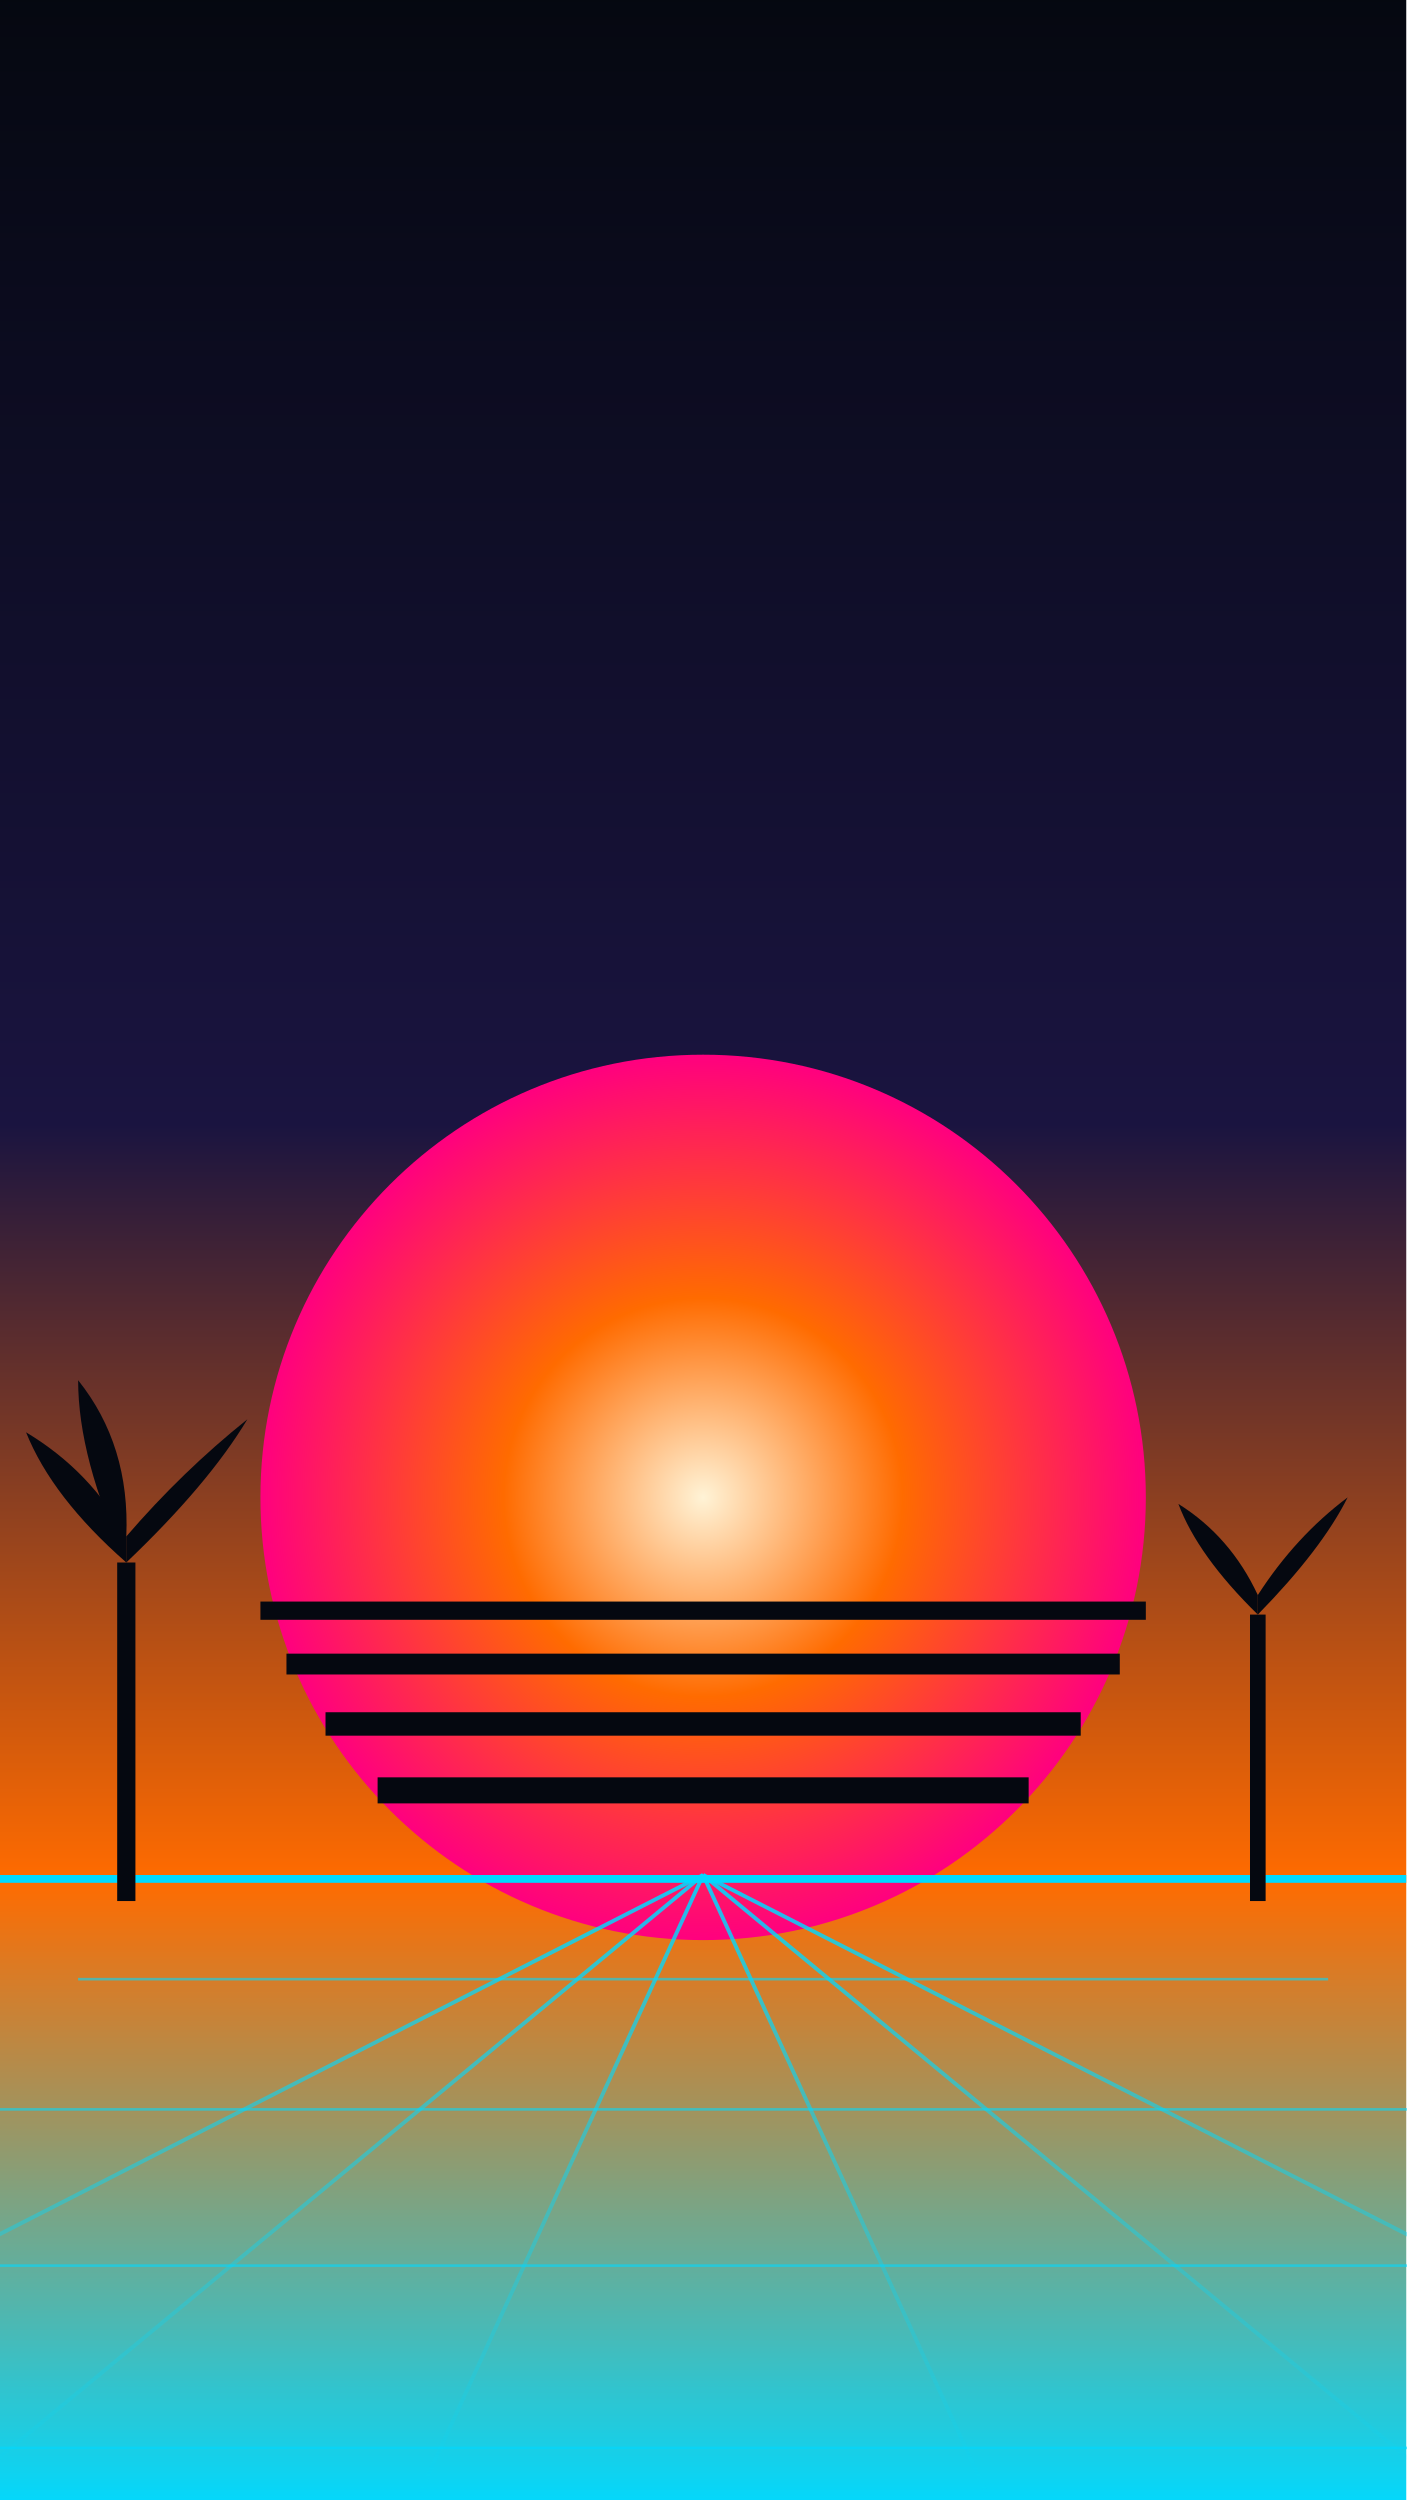
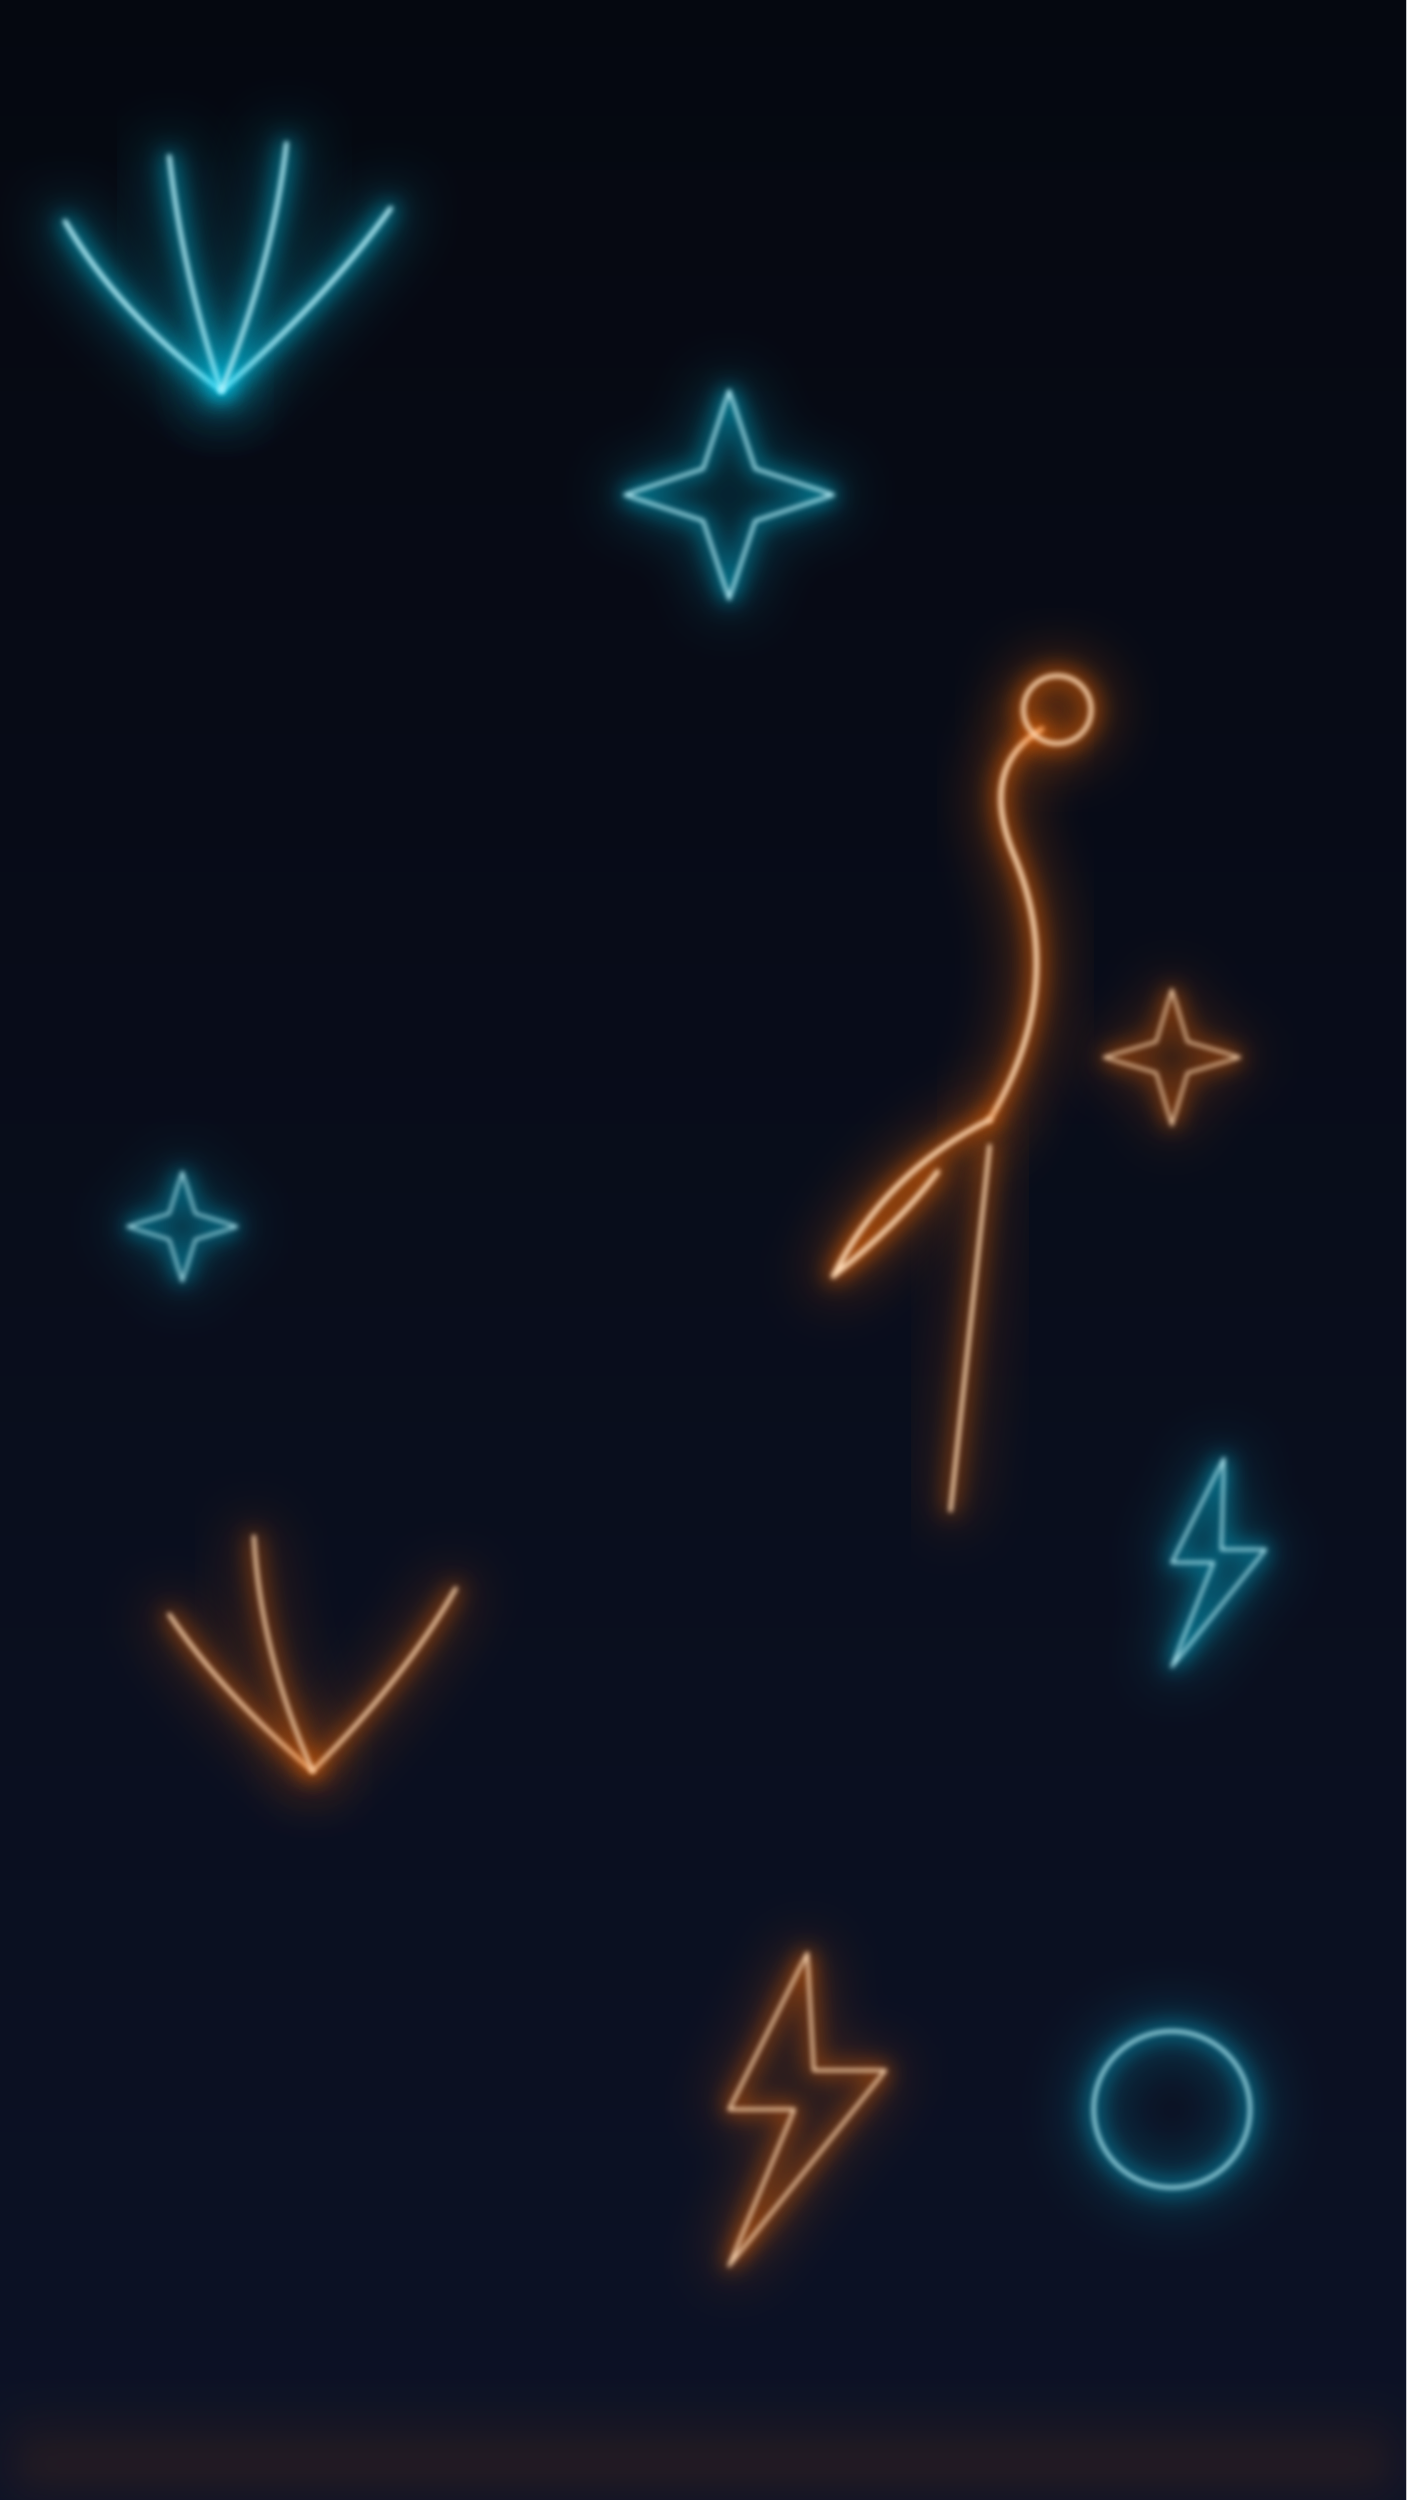
<svg xmlns="http://www.w3.org/2000/svg" viewBox="0 0 1080 1920">
  <defs>
-     <linearGradient id="skyGrad" x1="0" y1="0" x2="0" y2="1">
+     <linearGradient id="bg80" x1="0" y1="0" x2="0" y2="1">
      <stop offset="0%" stop-color="#050810" />
-       <stop offset="45%" stop-color="#1a1440" />
-       <stop offset="75%" stop-color="#ff6b00" />
-       <stop offset="100%" stop-color="#00d9ff" />
+       <stop offset="100%" stop-color="#0c1226" />
    </linearGradient>
-     <radialGradient id="sunGrad" cx="50%" cy="50%" r="50%">
-       <stop offset="0%" stop-color="#fff3d6" />
-       <stop offset="45%" stop-color="#ff6b00" />
-       <stop offset="100%" stop-color="#ff007f" />
-     </radialGradient>
-     <linearGradient id="gridFade" x1="0" y1="0" x2="0" y2="1">
-       <stop offset="0%" stop-color="#00d9ff" stop-opacity="0.9" />
-       <stop offset="100%" stop-color="#00d9ff" stop-opacity="0" />
-     </linearGradient>
+     <filter id="s80" x="-100%" y="-100%" width="300%" height="300%">
+       <feGaussianBlur stdDeviation="22" />
+     </filter>
+     <filter id="m80" x="-100%" y="-100%" width="300%" height="300%">
+       <feGaussianBlur stdDeviation="8" />
+     </filter>
+     <filter id="t80" x="-100%" y="-100%" width="300%" height="300%">
+       <feGaussianBlur stdDeviation="2.2" />
+     </filter>
  </defs>
-   <rect width="1080" height="1920" fill="url(#skyGrad)" />
-   <circle cx="540" cy="1150" r="340" fill="url(#sunGrad)" />
-   <g fill="#050810">
-     <rect x="200" y="1230" width="680" height="14" />
-     <rect x="220" y="1270" width="640" height="16" />
-     <rect x="250" y="1315" width="580" height="18" />
-     <rect x="290" y="1365" width="500" height="20" />
+   <rect width="1080" height="1920" fill="url(#bg80)" />
+   <g>
+     <g fill="none" stroke="#00d9ff" stroke-linecap="round" stroke-linejoin="round">
+       <path d="M170,520 L170,280" stroke-width="26" opacity="0.4" filter="url(#s80)" />
+       <path d="M170,520 L170,280" stroke-width="10" opacity="0.7" filter="url(#m80)" />
+       <path d="M170,520 L170,280" stroke-width="4" filter="url(#t80)" stroke="#bdf6ff" />
+       <path d="M170,300 Q90,240 50,170" stroke-width="22" opacity="0.4" filter="url(#s80)" />
+       <path d="M170,300 Q90,240 50,170" stroke-width="9" opacity="0.7" filter="url(#m80)" />
+       <path d="M170,300 Q90,240 50,170" stroke-width="3.5" filter="url(#t80)" stroke="#bdf6ff" />
+       <path d="M170,300 Q250,230 300,160" stroke-width="22" opacity="0.4" filter="url(#s80)" />
+       <path d="M170,300 Q250,230 300,160" stroke-width="9" opacity="0.7" filter="url(#m80)" />
+       <path d="M170,300 Q250,230 300,160" stroke-width="3.5" filter="url(#t80)" stroke="#bdf6ff" />
+       <path d="M170,300 Q140,210 130,120" stroke-width="20" opacity="0.4" filter="url(#s80)" />
+       <path d="M170,300 Q140,210 130,120" stroke-width="8" opacity="0.7" filter="url(#m80)" />
+       <path d="M170,300 Q140,210 130,120" stroke-width="3.2" filter="url(#t80)" stroke="#bdf6ff" />
+       <path d="M170,300 Q210,200 220,110" stroke-width="20" opacity="0.4" filter="url(#s80)" />
+       <path d="M170,300 Q210,200 220,110" stroke-width="8" opacity="0.7" filter="url(#m80)" />
+       <path d="M170,300 Q210,200 220,110" stroke-width="3.2" filter="url(#t80)" stroke="#bdf6ff" />
+     </g>
  </g>
-   <rect x="0" y="1440" width="1080" height="6" fill="#00d9ff" />
-   <g stroke="url(#gridFade)" stroke-width="3">
-     <line x1="540" y1="1440" x2="-400" y2="1920" />
-     <line x1="540" y1="1440" x2="-40" y2="1920" />
-     <line x1="540" y1="1440" x2="320" y2="1920" />
-     <line x1="540" y1="1440" x2="540" y2="1920" />
-     <line x1="540" y1="1440" x2="760" y2="1920" />
-     <line x1="540" y1="1440" x2="1120" y2="1920" />
-     <line x1="540" y1="1440" x2="1480" y2="1920" />
+   <g fill="none" stroke="#ff6b00" stroke-linecap="round" stroke-linejoin="round">
+     <path d="M760,860 Q820,760 780,660 Q750,590 800,560" stroke-width="26" opacity="0.4" filter="url(#s80)" />
+     <path d="M760,860 Q820,760 780,660 Q750,590 800,560" stroke-width="10" opacity="0.7" filter="url(#m80)" />
+     <path d="M760,860 Q820,760 780,660 Q750,590 800,560" stroke-width="4" filter="url(#t80)" stroke="#ffd9b3" />
+     <circle cx="812" cy="545" r="26" stroke-width="24" opacity="0.4" filter="url(#s80)" />
+     <circle cx="812" cy="545" r="26" stroke-width="9" opacity="0.7" filter="url(#m80)" />
+     <circle cx="812" cy="545" r="26" stroke-width="3.5" filter="url(#t80)" stroke="#ffd9b3" />
+     <path d="M760,860 Q680,900 640,980 Q690,940 720,900" stroke-width="26" opacity="0.35" filter="url(#s80)" />
+     <path d="M760,860 Q680,900 640,980 Q690,940 720,900" stroke-width="10" opacity="0.65" filter="url(#m80)" />
+     <path d="M760,860 Q680,900 640,980 Q690,940 720,900" stroke-width="4" filter="url(#t80)" stroke="#ffd9b3" />
+     <path d="M760,880 L730,1160" stroke-width="18" opacity="0.35" filter="url(#s80)" />
+     <path d="M760,880 L730,1160" stroke-width="7" opacity="0.65" filter="url(#m80)" />
+     <path d="M760,880 L730,1160" stroke-width="3" filter="url(#t80)" stroke="#ffd9b3" />
  </g>
-   <g stroke="#00d9ff" stroke-width="2" opacity="0.6">
-     <line x1="60" y1="1520" x2="1020" y2="1520" />
-     <line x1="-40" y1="1620" x2="1120" y2="1620" />
-     <line x1="-160" y1="1740" x2="1240" y2="1740" />
-     <line x1="-320" y1="1880" x2="1400" y2="1880" />
+   <g fill="none" stroke="#ff6b00" stroke-linecap="round" stroke-linejoin="round">
+     <path d="M240,1560 L240,1340" stroke-width="24" opacity="0.35" filter="url(#s80)" />
+     <path d="M240,1560 L240,1340" stroke-width="9" opacity="0.65" filter="url(#m80)" />
+     <path d="M240,1560 L240,1340" stroke-width="3.5" filter="url(#t80)" stroke="#ffd9b3" />
+     <path d="M240,1360 Q170,1300 130,1240" stroke-width="20" opacity="0.35" filter="url(#s80)" />
+     <path d="M240,1360 Q170,1300 130,1240" stroke-width="8" opacity="0.65" filter="url(#m80)" />
+     <path d="M240,1360 Q170,1300 130,1240" stroke-width="3" filter="url(#t80)" stroke="#ffd9b3" />
+     <path d="M240,1360 Q310,1290 350,1220" stroke-width="20" opacity="0.35" filter="url(#s80)" />
+     <path d="M240,1360 Q310,1290 350,1220" stroke-width="8" opacity="0.65" filter="url(#m80)" />
+     <path d="M240,1360 Q310,1290 350,1220" stroke-width="3" filter="url(#t80)" stroke="#ffd9b3" />
+     <path d="M240,1360 Q200,1270 195,1180" stroke-width="18" opacity="0.35" filter="url(#s80)" />
+     <path d="M240,1360 Q200,1270 195,1180" stroke-width="7" opacity="0.65" filter="url(#m80)" />
+     <path d="M240,1360 Q200,1270 195,1180" stroke-width="2.8" filter="url(#t80)" stroke="#ffd9b3" />
  </g>
-   <g fill="#050810">
-     <rect x="90" y="1200" width="14" height="260" />
-     <path d="M97,1200 Q40,1150 20,1100 Q70,1130 97,1180 Z" />
-     <path d="M97,1200 Q160,1140 190,1090 Q140,1130 97,1180 Z" />
-     <path d="M97,1200 Q60,1120 60,1060 Q100,1110 97,1180 Z" />
-     <rect x="960" y="1240" width="12" height="220" />
-     <path d="M966,1240 Q920,1195 905,1155 Q945,1180 966,1225 Z" />
-     <path d="M966,1240 Q1015,1190 1035,1150 Q995,1180 966,1225 Z" />
+   <g fill="none" stroke-linecap="round" stroke-linejoin="round">
+     <g stroke="#00d9ff">
+       <path d="M560,300 L580,360 L640,380 L580,400 L560,460 L540,400 L480,380 L540,360 Z" stroke-width="14" opacity="0.4" filter="url(#s80)" />
+       <path d="M560,300 L580,360 L640,380 L580,400 L560,460 L540,400 L480,380 L540,360 Z" stroke-width="6" opacity="0.75" filter="url(#m80)" />
+       <path d="M560,300 L580,360 L640,380 L580,400 L560,460 L540,400 L480,380 L540,360 Z" stroke-width="2.4" filter="url(#t80)" stroke="#bdf6ff" />
+     </g>
+     <g stroke="#ff6b00">
+       <path d="M900,760 L912,800 L952,812 L912,824 L900,864 L888,824 L848,812 L888,800 Z" stroke-width="12" opacity="0.4" filter="url(#s80)" />
+       <path d="M900,760 L912,800 L952,812 L912,824 L900,864 L888,824 L848,812 L888,800 Z" stroke-width="5" opacity="0.75" filter="url(#m80)" />
+       <path d="M900,760 L912,800 L952,812 L912,824 L900,864 L888,824 L848,812 L888,800 Z" stroke-width="2" filter="url(#t80)" stroke="#ffd9b3" />
+     </g>
+     <g stroke="#00d9ff">
+       <path d="M140,900 L150,932 L182,942 L150,952 L140,984 L130,952 L98,942 L130,932 Z" stroke-width="10" opacity="0.4" filter="url(#s80)" />
+       <path d="M140,900 L150,932 L182,942 L150,952 L140,984 L130,952 L98,942 L130,932 Z" stroke-width="4.5" opacity="0.75" filter="url(#m80)" />
+       <path d="M140,900 L150,932 L182,942 L150,952 L140,984 L130,952 L98,942 L130,932 Z" stroke-width="1.8" filter="url(#t80)" stroke="#bdf6ff" />
+     </g>
  </g>
+   <g fill="none" stroke-linecap="round" stroke-linejoin="round">
+     <g stroke="#ff6b00">
+       <path d="M620,1500 L560,1620 L610,1620 L560,1740 L680,1590 L625,1590 Z" stroke-width="14" opacity="0.4" filter="url(#s80)" />
+       <path d="M620,1500 L560,1620 L610,1620 L560,1740 L680,1590 L625,1590 Z" stroke-width="6" opacity="0.75" filter="url(#m80)" />
+       <path d="M620,1500 L560,1620 L610,1620 L560,1740 L680,1590 L625,1590 Z" stroke-width="2.4" filter="url(#t80)" stroke="#ffd9b3" />
+     </g>
+     <g stroke="#00d9ff">
+       <path d="M940,1120 L900,1200 L932,1200 L900,1280 L972,1190 L938,1190 Z" stroke-width="12" opacity="0.4" filter="url(#s80)" />
+       <path d="M940,1120 L900,1200 L932,1200 L900,1280 L972,1190 L938,1190 Z" stroke-width="5" opacity="0.75" filter="url(#m80)" />
+       <path d="M940,1120 L900,1200 L932,1200 L900,1280 L972,1190 L938,1190 Z" stroke-width="2" filter="url(#t80)" stroke="#bdf6ff" />
+     </g>
+   </g>
+   <circle cx="900" cy="1620" r="60" fill="none" stroke="#00d9ff" stroke-width="18" opacity="0.35" filter="url(#s80)" />
+   <circle cx="900" cy="1620" r="60" fill="none" stroke="#00d9ff" stroke-width="7" opacity="0.65" filter="url(#m80)" />
+   <circle cx="900" cy="1620" r="60" fill="none" stroke="#bdf6ff" stroke-width="2.5" filter="url(#t80)" />
+   <rect x="0" y="1870" width="1080" height="50" fill="#ff6b00" opacity="0.12" filter="url(#s80)" />
</svg>
